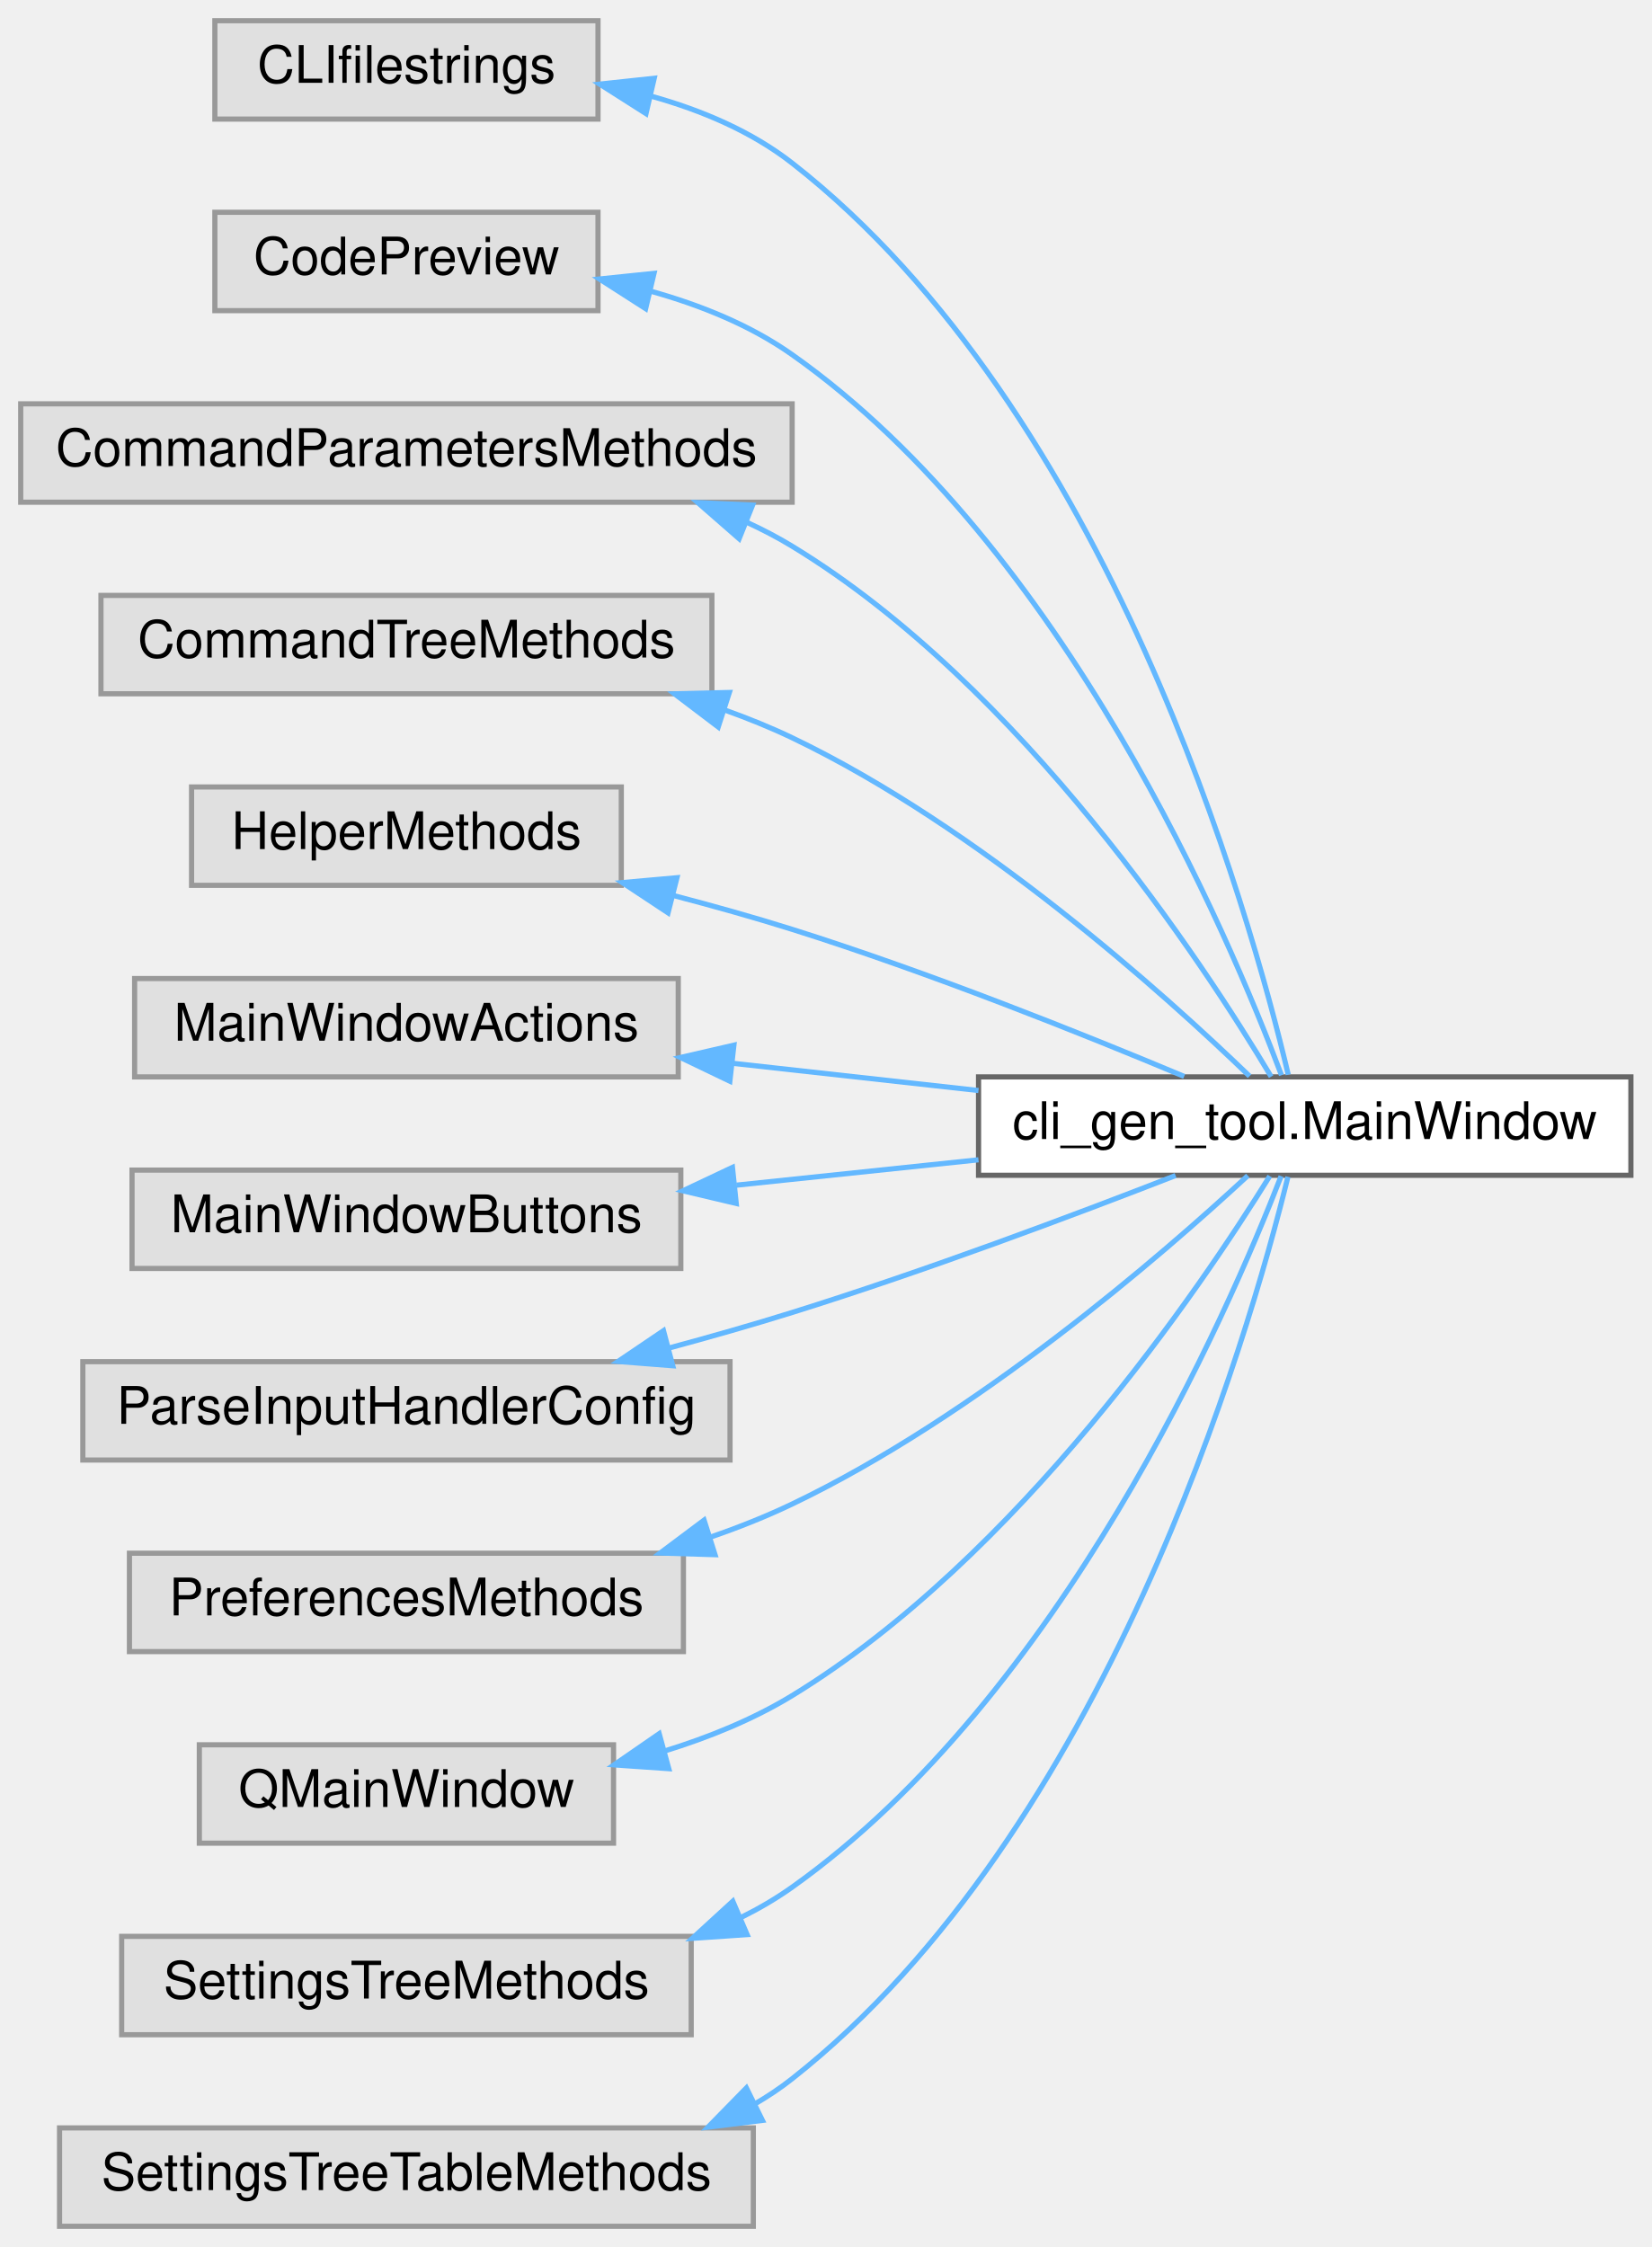
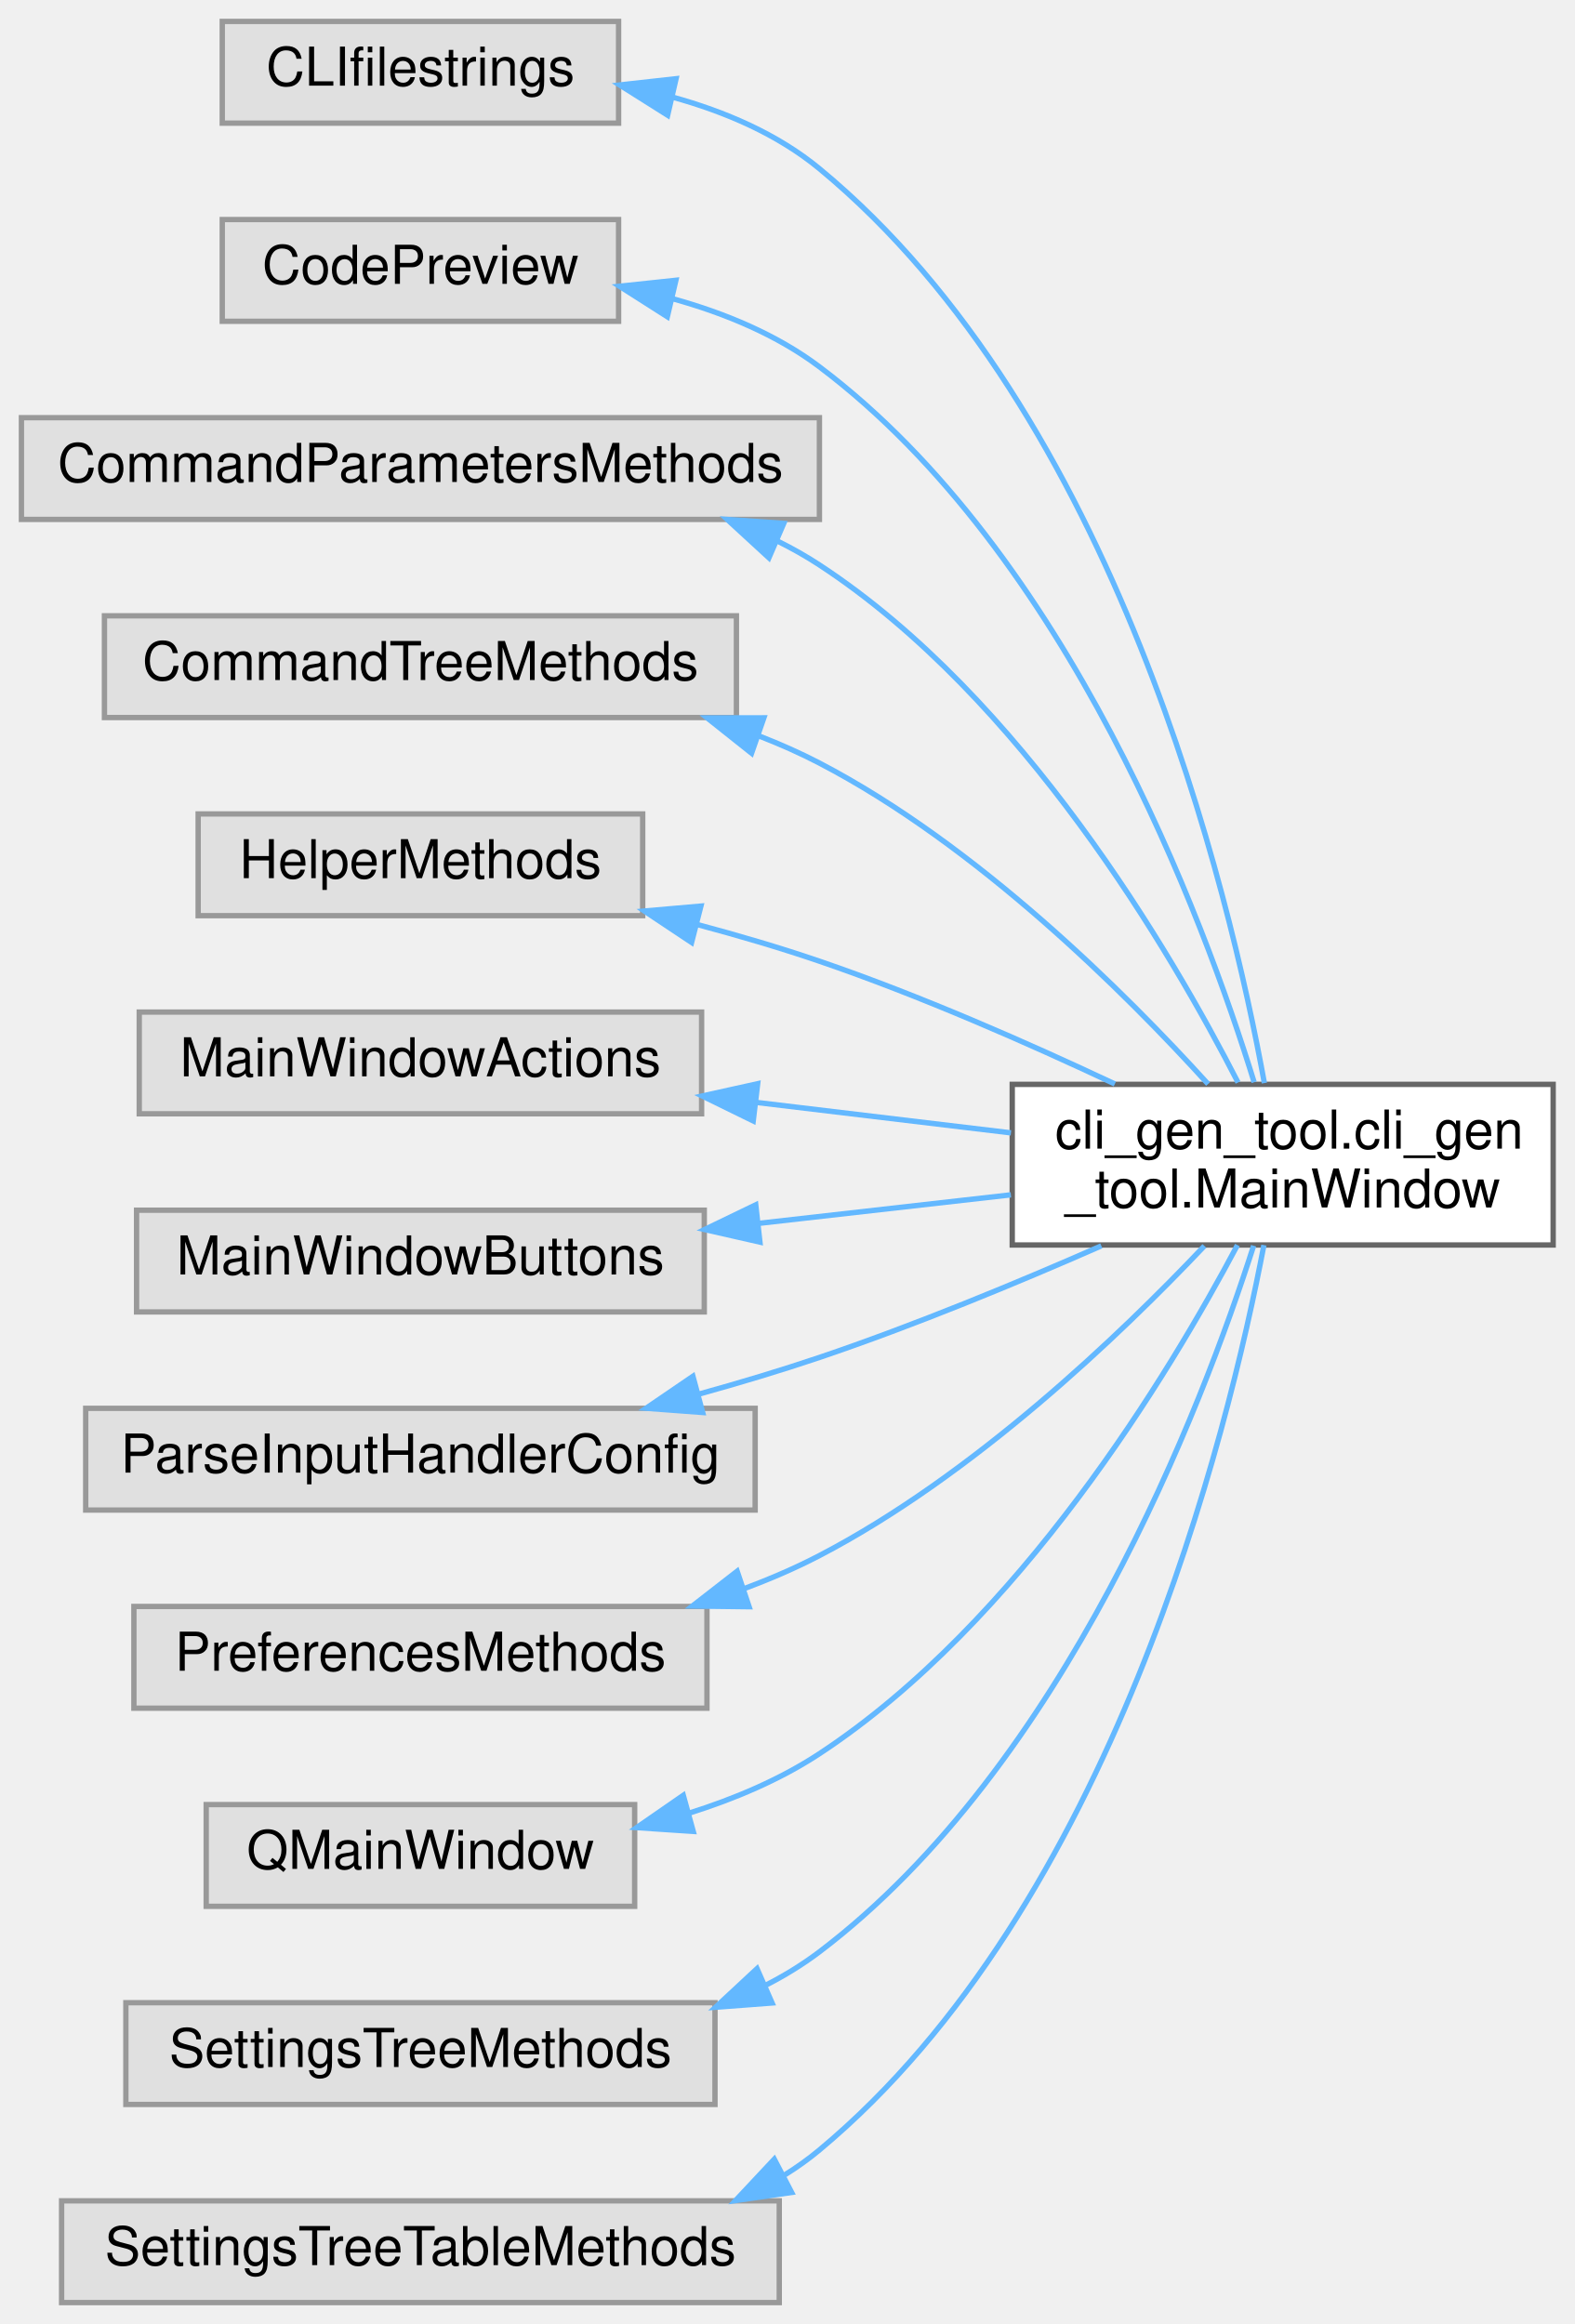
- <svg xmlns="http://www.w3.org/2000/svg" xmlns:xlink="http://www.w3.org/1999/xlink" width="319pt" height="434pt" viewBox="0.00 0.00 319.00 434.00">
+ <svg xmlns="http://www.w3.org/2000/svg" xmlns:xlink="http://www.w3.org/1999/xlink" width="294pt" height="434pt" viewBox="0.00 0.00 294.00 434.00">
  <g id="graph0" class="graph" transform="scale(1 1) rotate(0) translate(4 430)">
    <g id="node1" class="node">
      <g id="a_node1">
        <a xlink:title=" ">
          <polygon fill="#e0e0e0" stroke="#999999" points="111.5,-426 37.5,-426 37.5,-407 111.5,-407 111.5,-426" />
          <text text-anchor="middle" x="74.5" y="-414" font-family="Helvetica,sans-Serif" font-size="10.00">CLIfilestrings</text>
        </a>
      </g>
    </g>
    <g id="node2" class="node">
      <g id="a_node2">
-         <a xlink:href="d3/d6c/classcli__gen__tool_1_1_main_window.html" target="_top" xlink:title="This is the main display window.">
-           <polygon fill="white" stroke="#666666" points="311,-222 185,-222 185,-203 311,-203 311,-222" />
-           <text text-anchor="middle" x="248" y="-210" font-family="Helvetica,sans-Serif" font-size="10.00">cli_gen_tool.MainWindow</text>
+         <a xlink:href="dc/d41/classcli__gen__tool_1_1cli__gen__tool_1_1_main_window.html" target="_top" xlink:title="This is the main display window.">
+           <polygon fill="white" stroke="#666666" points="286,-227.5 185,-227.5 185,-197.5 286,-197.5 286,-227.5" />
+           <text text-anchor="start" x="193" y="-215.5" font-family="Helvetica,sans-Serif" font-size="10.00">cli_gen_tool.cli_gen</text>
+           <text text-anchor="middle" x="235.5" y="-204.5" font-family="Helvetica,sans-Serif" font-size="10.00">_tool.MainWindow</text>
        </a>
      </g>
    </g>
    <g id="edge1" class="edge">
-       <path fill="none" stroke="#63b8ff" d="M121.86,-411.4C131.53,-408.7 141.16,-404.62 149,-398.5 210.27,-350.65 237.43,-253.66 244.82,-222.43" />
-       <polygon fill="#63b8ff" stroke="#63b8ff" points="120.77,-408.06 111.83,-413.75 122.36,-414.88 120.77,-408.06" />
+       <path fill="none" stroke="#63b8ff" d="M121.51,-411.88C131.38,-409.16 141.17,-404.96 149,-398.5 204.37,-352.8 225.59,-263.41 232.08,-227.74" />
+       <polygon fill="#63b8ff" stroke="#63b8ff" points="120.66,-408.48 111.7,-414.13 122.23,-415.3 120.66,-408.48" />
    </g>
    <g id="node3" class="node">
      <g id="a_node3">
        <a xlink:title=" ">
          <polygon fill="#e0e0e0" stroke="#999999" points="111.5,-389 37.5,-389 37.5,-370 111.5,-370 111.5,-389" />
          <text text-anchor="middle" x="74.5" y="-377" font-family="Helvetica,sans-Serif" font-size="10.00">CodePreview</text>
        </a>
      </g>
    </g>
    <g id="edge2" class="edge">
-       <path fill="none" stroke="#63b8ff" d="M121.71,-373.75C131.32,-371.07 140.95,-367.18 149,-361.5 201.62,-324.37 233.43,-249.21 243.51,-222.33" />
-       <polygon fill="#63b8ff" stroke="#63b8ff" points="120.7,-370.39 111.78,-376.11 122.32,-377.2 120.7,-370.39" />
+       <path fill="none" stroke="#63b8ff" d="M121.69,-374.19C131.38,-371.5 141.05,-367.48 149,-361.5 195.47,-326.54 220.76,-258.39 230.17,-227.89" />
+       <polygon fill="#63b8ff" stroke="#63b8ff" points="120.6,-370.85 111.67,-376.54 122.2,-377.66 120.6,-370.85" />
    </g>
    <g id="node4" class="node">
      <g id="a_node4">
        <a xlink:title=" ">
          <polygon fill="#e0e0e0" stroke="#999999" points="149,-352 0,-352 0,-333 149,-333 149,-352" />
          <text text-anchor="middle" x="74.5" y="-340" font-family="Helvetica,sans-Serif" font-size="10.00">CommandParametersMethods</text>
        </a>
      </g>
    </g>
    <g id="edge3" class="edge">
-       <path fill="none" stroke="#63b8ff" d="M140.18,-329.15C143.23,-327.75 146.19,-326.21 149,-324.5 193.38,-297.53 228.48,-243.87 241.52,-222.05" />
-       <polygon fill="#63b8ff" stroke="#63b8ff" points="138.76,-325.95 130.78,-332.92 141.36,-332.44 138.76,-325.95" />
+       <path fill="none" stroke="#63b8ff" d="M141.22,-328.93C143.92,-327.59 146.53,-326.12 149,-324.5 186.87,-299.72 214.66,-252.26 227.16,-227.85" />
+       <polygon fill="#63b8ff" stroke="#63b8ff" points="139.57,-325.83 131.77,-333 142.34,-332.26 139.57,-325.83" />
    </g>
    <g id="node5" class="node">
      <g id="a_node5">
        <a xlink:title=" ">
          <polygon fill="#e0e0e0" stroke="#999999" points="133.5,-315 15.5,-315 15.5,-296 133.5,-296 133.5,-315" />
          <text text-anchor="middle" x="74.5" y="-303" font-family="Helvetica,sans-Serif" font-size="10.00">CommandTreeMethods</text>
        </a>
      </g>
    </g>
    <g id="edge4" class="edge">
-       <path fill="none" stroke="#63b8ff" d="M136.1,-292.82C140.54,-291.23 144.89,-289.47 149,-287.5 185.13,-270.19 220.77,-238.15 237.35,-222.14" />
-       <polygon fill="#63b8ff" stroke="#63b8ff" points="134.72,-289.59 126.28,-295.99 136.87,-296.25 134.72,-289.59" />
+       <path fill="none" stroke="#63b8ff" d="M137.8,-292.53C141.66,-291.03 145.43,-289.36 149,-287.5 178.42,-272.18 206.05,-244.67 221.57,-227.56" />
+       <polygon fill="#63b8ff" stroke="#63b8ff" points="136.33,-289.34 128.04,-295.93 138.63,-295.95 136.33,-289.34" />
    </g>
    <g id="node6" class="node">
      <g id="a_node6">
        <a xlink:title=" ">
          <polygon fill="#e0e0e0" stroke="#999999" points="116,-278 33,-278 33,-259 116,-259 116,-278" />
          <text text-anchor="middle" x="74.5" y="-266" font-family="Helvetica,sans-Serif" font-size="10.00">HelperMethods</text>
        </a>
      </g>
    </g>
    <g id="edge5" class="edge">
-       <path fill="none" stroke="#63b8ff" d="M125.93,-257.07C133.7,-255.04 141.6,-252.83 149,-250.5 175.46,-242.17 205.04,-230.34 224.72,-222.09" />
-       <polygon fill="#63b8ff" stroke="#63b8ff" points="125.03,-253.69 116.2,-259.53 126.75,-260.47 125.03,-253.69" />
+       <path fill="none" stroke="#63b8ff" d="M126.03,-257.39C133.79,-255.32 141.66,-253.01 149,-250.5 167.75,-244.09 188.05,-235.16 204.16,-227.57" />
+       <polygon fill="#63b8ff" stroke="#63b8ff" points="125.13,-254 116.31,-259.87 126.87,-260.79 125.13,-254" />
    </g>
    <g id="node7" class="node">
      <g id="a_node7">
        <a xlink:title=" ">
          <polygon fill="#e0e0e0" stroke="#999999" points="127,-241 22,-241 22,-222 127,-222 127,-241" />
          <text text-anchor="middle" x="74.5" y="-229" font-family="Helvetica,sans-Serif" font-size="10.00">MainWindowActions</text>
        </a>
      </g>
    </g>
    <g id="edge6" class="edge">
-       <path fill="none" stroke="#63b8ff" d="M137.41,-224.64C152.89,-222.93 169.5,-221.09 184.99,-219.37" />
-       <polygon fill="#63b8ff" stroke="#63b8ff" points="136.97,-221.17 127.42,-225.75 137.75,-228.13 136.97,-221.17" />
+       <path fill="none" stroke="#63b8ff" d="M137.29,-224.12C153.02,-222.24 169.72,-220.24 184.76,-218.44" />
+       <polygon fill="#63b8ff" stroke="#63b8ff" points="136.64,-220.67 127.12,-225.33 137.47,-227.62 136.64,-220.67" />
    </g>
    <g id="node8" class="node">
      <g id="a_node8">
        <a xlink:title=" ">
          <polygon fill="#e0e0e0" stroke="#999999" points="127.5,-204 21.5,-204 21.5,-185 127.5,-185 127.5,-204" />
          <text text-anchor="middle" x="74.5" y="-192" font-family="Helvetica,sans-Serif" font-size="10.00">MainWindowButtons</text>
        </a>
      </g>
    </g>
    <g id="edge7" class="edge">
-       <path fill="none" stroke="#63b8ff" d="M138.25,-201.09C153.49,-202.69 169.78,-204.4 184.99,-205.99" />
-       <polygon fill="#63b8ff" stroke="#63b8ff" points="138.2,-197.56 127.89,-200 137.47,-204.52 138.2,-197.56" />
+       <path fill="none" stroke="#63b8ff" d="M137.66,-201.54C153.28,-203.31 169.83,-205.18 184.75,-206.87" />
+       <polygon fill="#63b8ff" stroke="#63b8ff" points="137.89,-198.04 127.56,-200.39 137.11,-205 137.89,-198.04" />
    </g>
    <g id="node9" class="node">
      <g id="a_node9">
        <a xlink:title=" ">
          <polygon fill="#e0e0e0" stroke="#999999" points="137,-167 12,-167 12,-148 137,-148 137,-167" />
          <text text-anchor="middle" x="74.5" y="-155" font-family="Helvetica,sans-Serif" font-size="10.00">ParseInputHandlerConfig</text>
        </a>
      </g>
    </g>
    <g id="edge8" class="edge">
-       <path fill="none" stroke="#63b8ff" d="M125.05,-169.59C133.1,-171.76 141.31,-174.1 149,-176.5 174.61,-184.49 203.36,-195.28 223.06,-202.95" />
-       <polygon fill="#63b8ff" stroke="#63b8ff" points="125.94,-166.21 115.37,-167.04 124.15,-172.98 125.94,-166.21" />
+       <path fill="none" stroke="#63b8ff" d="M126.51,-169.66C134.1,-171.76 141.79,-174.07 149,-176.5 166.7,-182.48 185.91,-190.43 201.64,-197.34" />
+       <polygon fill="#63b8ff" stroke="#63b8ff" points="127.2,-166.22 116.63,-167.01 125.38,-172.98 127.2,-166.22" />
    </g>
    <g id="node10" class="node">
      <g id="a_node10">
        <a xlink:title=" ">
          <polygon fill="#e0e0e0" stroke="#999999" points="128,-130 21,-130 21,-111 128,-111 128,-130" />
          <text text-anchor="middle" x="74.5" y="-118" font-family="Helvetica,sans-Serif" font-size="10.00">PreferencesMethods</text>
        </a>
      </g>
    </g>
    <g id="edge9" class="edge">
-       <path fill="none" stroke="#63b8ff" d="M133.3,-133.14C138.71,-135 144.02,-137.12 149,-139.5 184.59,-156.54 220.2,-187.36 237.01,-202.93" />
-       <polygon fill="#63b8ff" stroke="#63b8ff" points="134.1,-129.72 123.51,-130.04 131.99,-136.39 134.1,-129.72" />
+       <path fill="none" stroke="#63b8ff" d="M134.81,-133.28C139.72,-135.1 144.51,-137.16 149,-139.5 177.74,-154.46 205.16,-180.71 220.88,-197.32" />
+       <polygon fill="#63b8ff" stroke="#63b8ff" points="135.87,-129.95 125.28,-130.08 133.64,-136.58 135.87,-129.95" />
    </g>
    <g id="node11" class="node">
      <g id="a_node11">
        <a xlink:title=" ">
          <polygon fill="#e0e0e0" stroke="#999999" points="114.5,-93 34.5,-93 34.5,-74 114.5,-74 114.5,-93" />
          <text text-anchor="middle" x="74.5" y="-81" font-family="Helvetica,sans-Serif" font-size="10.00">QMainWindow</text>
        </a>
      </g>
    </g>
    <g id="edge10" class="edge">
-       <path fill="none" stroke="#63b8ff" d="M124.27,-91.77C132.88,-94.42 141.48,-97.91 149,-102.5 192.66,-129.15 227.92,-181.3 241.25,-202.84" />
-       <polygon fill="#63b8ff" stroke="#63b8ff" points="125.17,-88.39 114.6,-89.12 123.32,-95.14 125.17,-88.39" />
+       <path fill="none" stroke="#63b8ff" d="M124.53,-91.36C133.11,-94.05 141.64,-97.66 149,-102.5 186.39,-127.08 214.39,-173.58 227.05,-197.48" />
+       <polygon fill="#63b8ff" stroke="#63b8ff" points="125.44,-87.99 114.87,-88.7 123.58,-94.73 125.44,-87.99" />
    </g>
    <g id="node12" class="node">
      <g id="a_node12">
        <a xlink:title=" ">
          <polygon fill="#e0e0e0" stroke="#999999" points="129.5,-56 19.5,-56 19.5,-37 129.5,-37 129.5,-56" />
          <text text-anchor="middle" x="74.5" y="-44" font-family="Helvetica,sans-Serif" font-size="10.00">SettingsTreeMethods</text>
        </a>
      </g>
    </g>
    <g id="edge11" class="edge">
-       <path fill="none" stroke="#63b8ff" d="M139.15,-59.66C142.6,-61.37 145.92,-63.31 149,-65.5 201,-102.46 233.2,-176.4 243.44,-202.83" />
-       <polygon fill="#63b8ff" stroke="#63b8ff" points="140.3,-56.34 129.73,-55.62 137.54,-62.78 140.3,-56.34" />
+       <path fill="none" stroke="#63b8ff" d="M138.81,-59.18C142.41,-61.01 145.84,-63.11 149,-65.5 194.88,-100.27 220.48,-167.36 230.07,-197.36" />
+       <polygon fill="#63b8ff" stroke="#63b8ff" points="140.16,-55.95 129.6,-55.15 137.35,-62.36 140.16,-55.95" />
    </g>
    <g id="node13" class="node">
      <g id="a_node13">
        <a xlink:title=" ">
          <polygon fill="#e0e0e0" stroke="#999999" points="141.5,-19 7.5,-19 7.5,0 141.5,0 141.5,-19" />
          <text text-anchor="middle" x="74.5" y="-7" font-family="Helvetica,sans-Serif" font-size="10.00">SettingsTreeTableMethods</text>
        </a>
      </g>
    </g>
    <g id="edge12" class="edge">
-       <path fill="none" stroke="#63b8ff" d="M141.74,-23.6C144.29,-25.08 146.72,-26.7 149,-28.5 209.56,-76.2 237.19,-171.9 244.76,-202.71" />
-       <polygon fill="#63b8ff" stroke="#63b8ff" points="143.26,-20.45 132.75,-19.15 140.16,-26.72 143.26,-20.45" />
+       <path fill="none" stroke="#63b8ff" d="M142.52,-23.84C144.79,-25.25 146.96,-26.8 149,-28.5 203.68,-74.03 225.3,-162.27 231.99,-197.47" />
+       <polygon fill="#63b8ff" stroke="#63b8ff" points="143.81,-20.57 133.33,-19.05 140.57,-26.78 143.81,-20.57" />
    </g>
  </g>
</svg>
